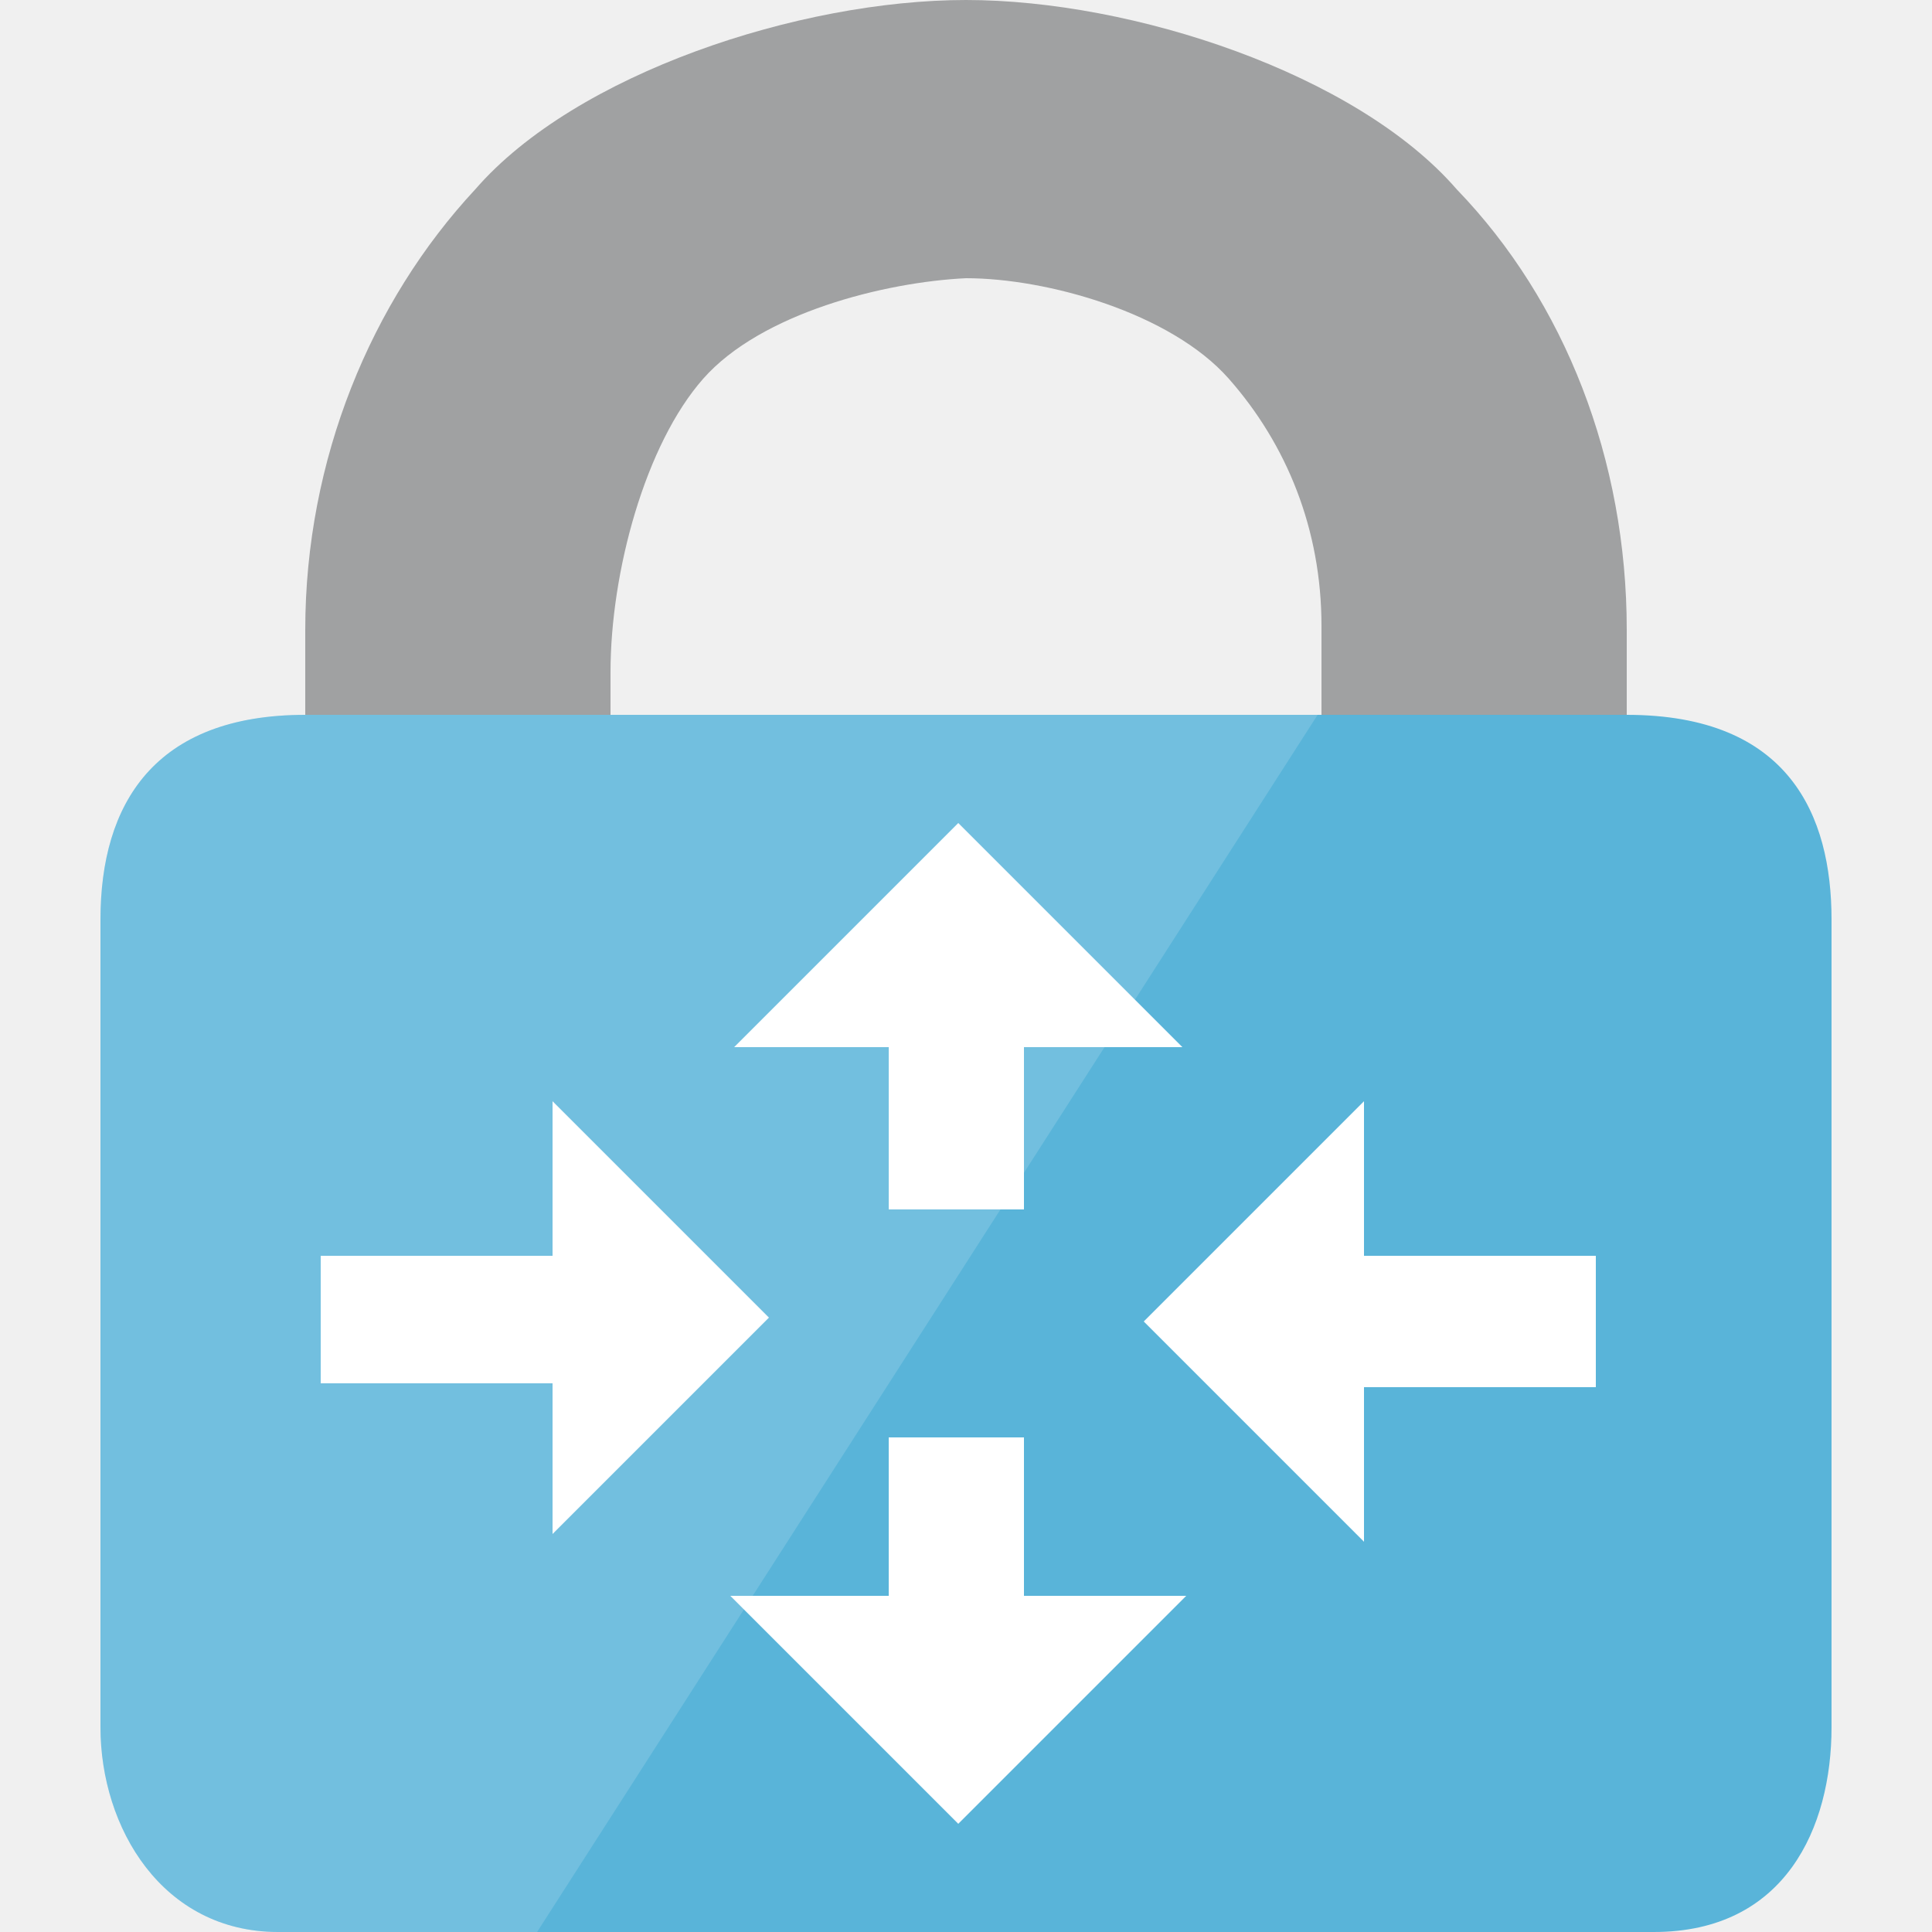
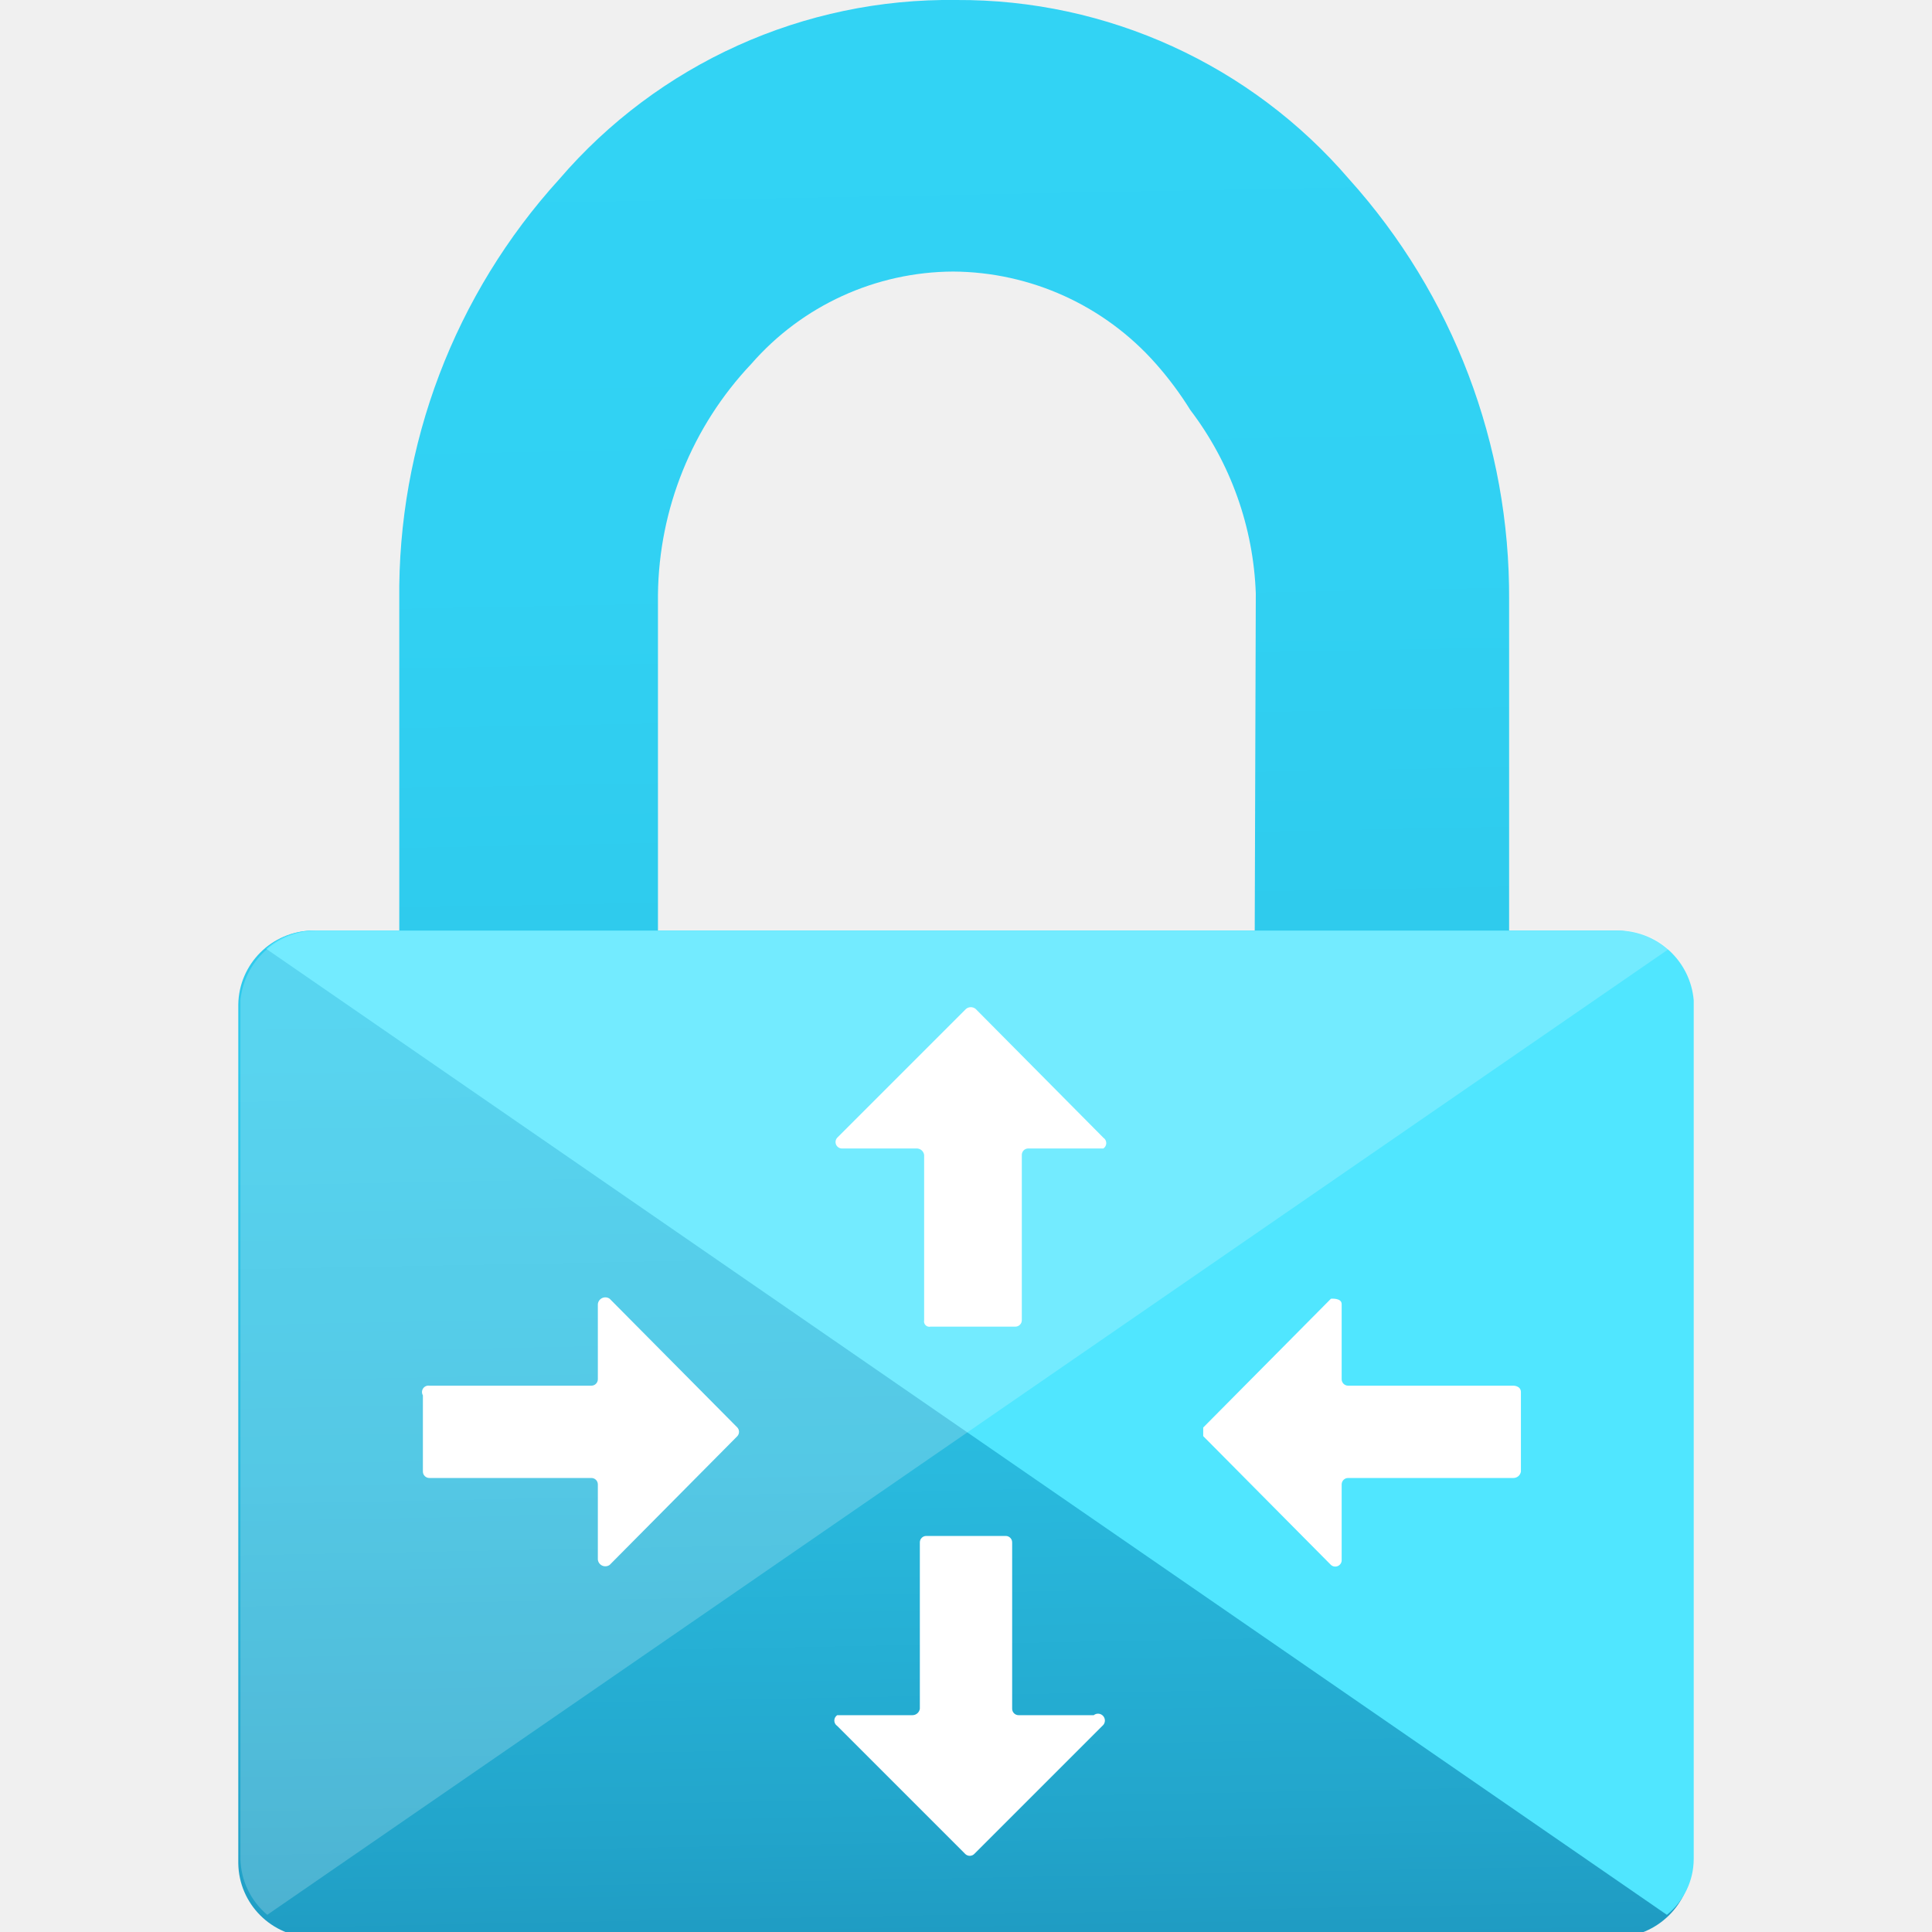
- <svg viewBox="0 0 50 50" class="fxs-portal-svg" role="presentation" focusable="false" id="FxSymbol0-076" data-type="1">
+ <svg viewBox="0 0 18 18" data-islogo="true" class="" role="presentation" focusable="false" id="FxSymbol0-052" data-type="1">
  <g>
-     <path d="M42.1 18.5v-2.2c0-4.4-1.6-8.5-4.4-11.4C35.1 1.9 29.3 0 25 0S14.9 1.9 12.3 4.9c-2.7 2.9-4.4 7-4.4 11.4v2.2l7.9.9v-2c0-2.6.9-5.9 2.4-7.6s4.7-2.5 6.8-2.6c2.1 0 5.3.9 6.8 2.6s2.4 3.9 2.4 6.4v3.2l7.9-.9z" class="msportalfx-svg-c03" fill="#a0a1a2" />
-     <path d="M7.9 18.5c-3.9 0-5.3 2.3-5.3 5.3v20.9c0 2.6 1.6 5.3 4.6 5.3h35.6c3.4 0 4.6-2.7 4.6-5.3V23.8c0-2.7-1.1-5.3-5.3-5.3H7.9z" class="msportalfx-svg-c15" fill="#59b4d9" />
-     <path opacity=".15" d="M34.1 18.5H7.9c-3.9 0-5.3 2.3-5.3 5.3v20.9c0 2.6 1.6 5.3 4.6 5.3h6.7l20.2-31.5z" class="msportalfx-svg-c01" fill="#ffffff" />
-     <path d="M19 27.1l5.8-5.8 5.8 5.8h-4.1v4.2H23v-4.2h-4zM8.3 35.9v-3.4h6v-4l5.6 5.6-5.6 5.6v-3.9h-6v.1zm16.5 11.3l-5.9-5.9H23v-4.1h3.5v4.1h4.2l-5.9 5.9zm16.5-11.3h-6v4l-5.7-5.7 5.7-5.7v4h6v3.4z" class="msportalfx-svg-c01" fill="#ffffff" />
+     <path d="M15.06 8.67h-1V5.59a5.81 5.81 0 0 0-1.49-3.92A4.79 4.79 0 0 0 8.91 0a4.79 4.79 0 0 0-3.7 1.67 5.73 5.73 0 0 0-1.49 3.92v3.08h-.81a.7.7 0 0 0-.69.69v8a.7.7 0 0 0 .69.69h12.15a.71.71 0 0 0 .7-.69v-8a.71.71 0 0 0-.7-.69zm-3.37 0H6.13V5.54A3.18 3.18 0 0 1 7 3.39a2.51 2.51 0 0 1 1.88-.86 2.54 2.54 0 0 1 1.89.86 3.19 3.19 0 0 1 .32.43 3 3 0 0 1 .61 1.71z" fill="url(#bd7305f8-8789-4600-a1f2-6594e60eefcc)" />
+     <path d="M15.09 8.67H2.92a.66.66 0 0 0-.44.17l13.05 9a.67.67 0 0 0 .25-.52v-8a.71.71 0 0 0-.69-.65z" fill="#50e6ff" />
+     <path d="M2.94 8.67H15.1a.7.7 0 0 1 .45.17l-13.06 9a.7.7 0 0 1-.25-.52v-8a.72.72 0 0 1 .7-.65z" opacity=".2" class="msportalfx-svg-c01" fill="#ffffff" />
+     <path d="M7.8 10.6L9 9.4a.07.07 0 0 1 .09 0l1.19 1.2a.06.06 0 0 1 0 .1h-.7a.06.06 0 0 0-.06.06v1.54a.06.06 0 0 1-.06.06h-.79a.05.05 0 0 1-.06-.06v-1.54a.07.07 0 0 0-.07-.06h-.7a.06.06 0 0 1-.04-.1zm2.47 5.48l-1.19 1.19a.06.06 0 0 1-.09 0L7.8 16.08a.06.06 0 0 1 0-.1h.7a.07.07 0 0 0 .07-.06v-1.55a.06.06 0 0 1 .06-.06h.74a.06.06 0 0 1 .06.06v1.55a.06.06 0 0 0 .06.06h.7a.06.06 0 0 1 .08.1zm-4.7-1.55v-.7a.06.06 0 0 0-.06-.06H4a.06.06 0 0 1-.06-.06V13a.06.06 0 0 1 .06-.09h1.51a.06.06 0 0 0 .06-.06v-.7a.07.07 0 0 1 .11-.05l1.19 1.2a.06.06 0 0 1 0 .08l-1.19 1.2a.07.07 0 0 1-.11-.05zm6.93-2.38v.7a.06.06 0 0 0 .06.06h1.54s.07 0 .07.06v.74a.07.07 0 0 1-.07.06h-1.54a.06.06 0 0 0-.06.06v.7a.06.06 0 0 1-.1.05l-1.19-1.2v-.08l1.19-1.2s.1-.01.1.05z" class="msportalfx-svg-c01" fill="#ffffff" />
  </g>
  <defs>
- </defs>
+     <linearGradient id="bd7305f8-8789-4600-a1f2-6594e60eefcc" x1="8.59" y1="-7.79" x2="9.12" y2="20.05" gradientUnits="userSpaceOnUse">
+       <stop offset=".22" stop-color="#32d4f5" />
+       <stop offset=".47" stop-color="#31d1f3" />
+       <stop offset=".63" stop-color="#2ec9eb" />
+       <stop offset=".77" stop-color="#29bade" />
+       <stop offset=".89" stop-color="#22a5cb" />
+       <stop offset="1" stop-color="#198ab3" />
+       <stop offset="1" stop-color="#198ab3" />
+     </linearGradient>
+   </defs>
</svg>
